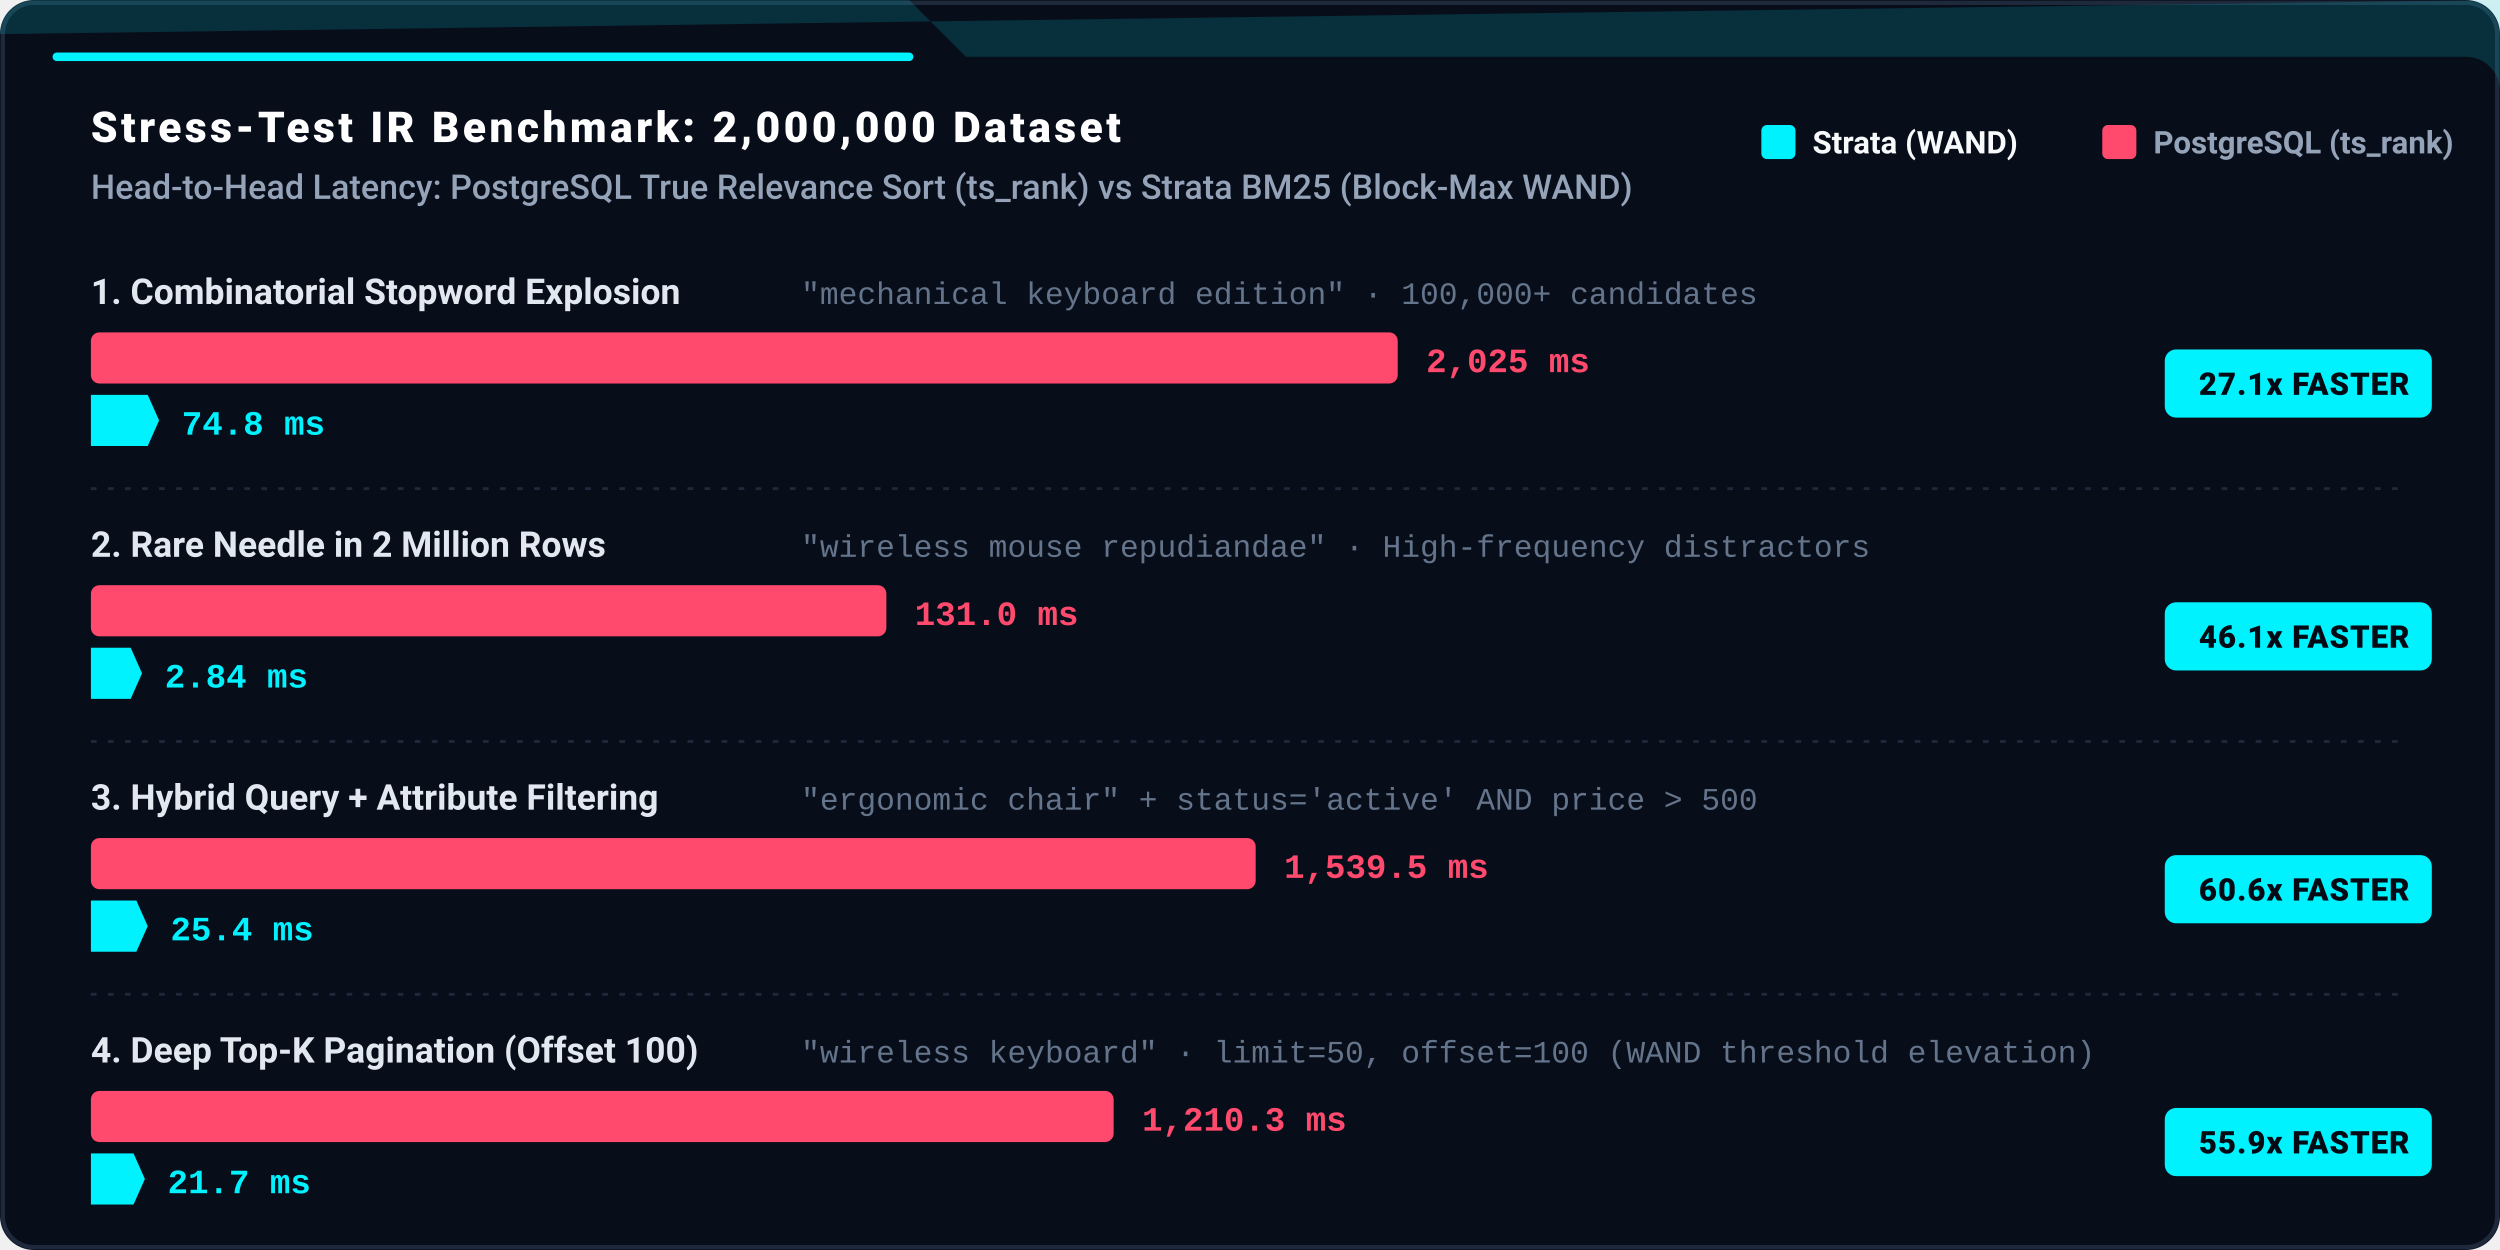
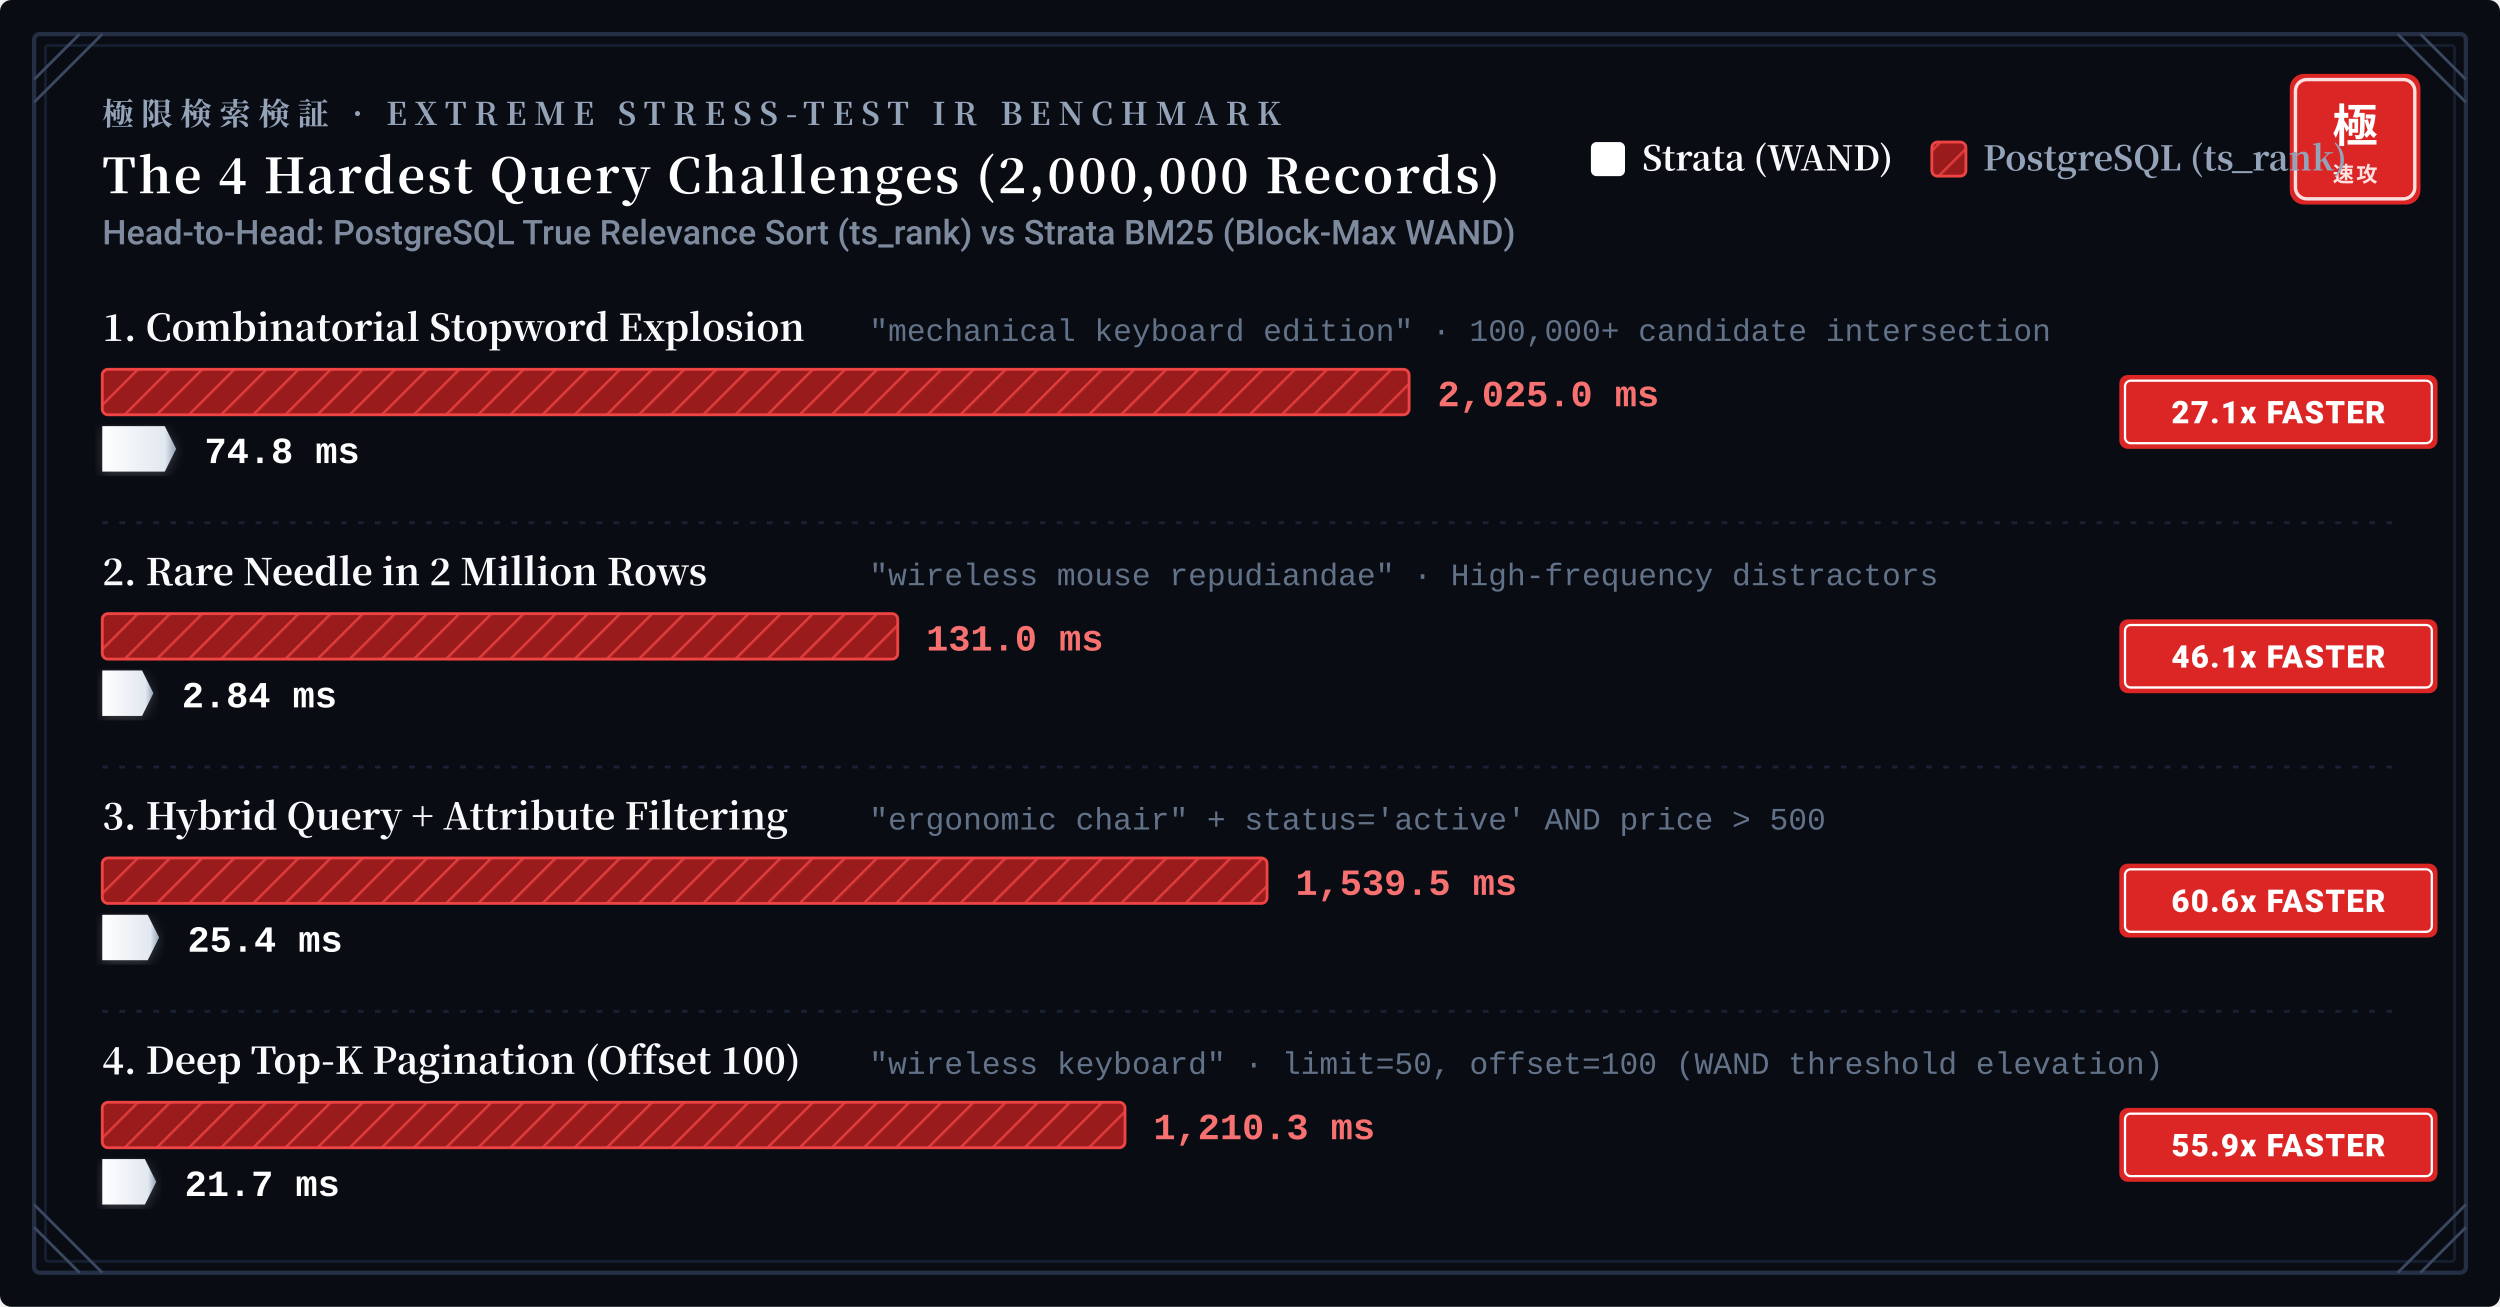
- <svg xmlns="http://www.w3.org/2000/svg" width="880" height="440" viewBox="0 0 880 440" fill="none">
+ <svg xmlns="http://www.w3.org/2000/svg" width="880" height="460" viewBox="0 0 880 460" fill="none">
  <defs>
    <style>
+       .serif { font-family: "Hiragino Mincho ProN", "Yu Mincho", "Noto Serif CJK JP", ui-serif, Georgia, Cambria, "Times New Roman", serif; }
      .mono { font-family: ui-monospace, SFMono-Regular, Menlo, Monaco, Consolas, "Liberation Mono", "Courier New", monospace; }
      .sans { font-family: -apple-system, BlinkMacSystemFont, "Segoe UI", Roboto, Helvetica, Arial, sans-serif; }
-       .title { font-size: 15px; font-weight: 800; letter-spacing: 0.08em; text-transform: uppercase; fill: #ffffff; }
-       .sub { font-size: 12px; font-weight: 500; fill: #94a3b8; }
-       .q-title { font-size: 12.5px; font-weight: 700; fill: #e2e8f0; }
-       .q-sub { font-size: 11px; font-weight: 500; fill: #64748b; }
-       .val-cyan { font-size: 12px; font-weight: 800; fill: #00f2fe; }
-       .val-coral { font-size: 12px; font-weight: 700; fill: #ff4a6e; }
-       .badge-text { font-size: 11px; font-weight: 800; fill: #050b14; letter-spacing: 0.03em; }
-       .tag { font-size: 10px; font-weight: 700; fill: #38bdf8; letter-spacing: 0.05em; text-transform: uppercase; }
+       .kanji-title { font-size: 11px; font-weight: 700; letter-spacing: 0.25em; fill: #94a3b8; text-transform: uppercase; }
+       .ink-title { font-size: 17px; font-weight: 800; letter-spacing: 0.05em; fill: #ffffff; }
+       .ink-sub { font-size: 12px; font-weight: 500; fill: #7e8b9f; }
+       .q-title { font-size: 13px; font-weight: 700; fill: #f8fafc; }
+       .q-sub { font-size: 11px; font-weight: 500; fill: #627288; }
+       .val-strata { font-size: 13px; font-weight: 800; fill: #ffffff; }
+       .val-pg { font-size: 13px; font-weight: 700; fill: #f87171; }
+       .seal-text { font-family: "Hiragino Mincho ProN", "Yu Mincho", serif; font-size: 16px; font-weight: 900; fill: #ffffff; }
+       .seal-sub { font-family: "Hiragino Mincho ProN", serif; font-size: 7.5px; font-weight: 700; fill: #fee2e2; letter-spacing: 0.1em; }
    </style>
+     <pattern id="ink-hatch-red" width="8" height="8" patternTransform="rotate(45 0 0)" patternUnits="userSpaceOnUse">
+       <line x1="0" y1="0" x2="0" y2="8" stroke="#ef4444" stroke-width="1.8" stroke-opacity="0.8" />
+     </pattern>
+     <linearGradient id="blade-grad" x1="0%" y1="0%" x2="100%" y2="0%">
+       <stop offset="0%" stop-color="#ffffff" />
+       <stop offset="85%" stop-color="#e2e8f0" />
+       <stop offset="100%" stop-color="#94a3b8" />
+     </linearGradient>
+     <filter id="blade-glow" x="-10%" y="-10%" width="120%" height="120%">
+       <feDropShadow dx="0" dy="1" stdDeviation="2" flood-color="#ffffff" flood-opacity="0.2" />
+     </filter>
  </defs>
-   <rect x="0" y="0" width="880" height="440" rx="12" fill="#080d1a" />
-   <rect x="1" y="1" width="878" height="438" rx="11" stroke="#1e293b" stroke-width="1.5" />
-   <path d="M 0 12 C 0 5.37 5.37 0 12 0 L 320 0 L 340 20 L 868 20 C 874.63 20 880 25.37 880 32 L 880 4 L 880 0 Z" fill="#00f2fe" opacity="0.15" />
-   <line x1="20" y1="20" x2="320" y2="20" stroke="#00f2fe" stroke-width="3" stroke-linecap="round" />
-   <text x="32" y="50" class="sans title">Stress-Test IR Benchmark: 2,000,000 Dataset</text>
-   <text x="32" y="70" class="sans sub">Head-to-Head Latency: PostgreSQL True Relevance Sort (ts_rank) vs Strata BM25 (Block-Max WAND)</text>
-   <g transform="translate(620, 42)">
-     <rect x="0" y="2" width="12" height="12" rx="2" fill="#00f2fe" />
-     <text x="18" y="12" class="sans" font-size="11" font-weight="700" fill="#f8fafc">Strata (WAND)</text>
-     <rect x="120" y="2" width="12" height="12" rx="2" fill="#ff4a6e" />
-     <text x="138" y="12" class="sans" font-size="11" font-weight="700" fill="#94a3b8">PostgreSQL (ts_rank)</text>
+   <rect x="0" y="0" width="880" height="460" rx="4" fill="#090c13" />
+   <rect x="12" y="12" width="856" height="436" rx="2" stroke="#252f44" stroke-width="1.5" />
+   <rect x="16" y="16" width="848" height="428" rx="1" stroke="#161f30" stroke-width="1" />
+   <path d="M 12 28 L 28 12 M 12 36 L 36 12" stroke="#3b4861" stroke-width="1" />
+   <path d="M 868 28 L 852 12 M 868 36 L 844 12" stroke="#3b4861" stroke-width="1" />
+   <path d="M 12 432 L 28 448 M 12 424 L 36 448" stroke="#3b4861" stroke-width="1" />
+   <path d="M 868 432 L 852 448 M 868 424 L 844 448" stroke="#3b4861" stroke-width="1" />
+   <g transform="translate(806, 26)">
+     <rect x="0" y="0" width="46" height="46" rx="5" fill="#dc2626" />
+     <rect x="2" y="2" width="42" height="42" rx="4" stroke="#ffffff" stroke-width="1.2" stroke-opacity="0.85" fill="none" />
+     <text x="23" y="24" text-anchor="middle" class="seal-text">極</text>
+     <text x="23" y="38" text-anchor="middle" class="seal-sub">速攻</text>
  </g>
-   <g transform="translate(32, 95)">
-     <text x="0" y="12" class="sans q-title">1. Combinatorial Stopword Explosion</text>
-     <text x="250" y="12" class="mono q-sub">"mechanical keyboard edition" · 100,000+ candidates</text>
-     <rect x="0" y="22" width="460" height="18" rx="3" fill="#ff4a6e" />
-     <text x="470" y="36" class="mono val-coral">2,025 ms</text>
-     <path d="M 0 44 L 20 44 L 24 53 L 20 62 L 0 62 Z" fill="#00f2fe" />
-     <text x="32" y="58" class="mono val-cyan">74.8 ms</text>
-     <rect x="730" y="28" width="94" height="24" rx="4" fill="#00f2fe" />
-     <text x="742" y="44" class="sans badge-text">27.1x FASTER</text>
+   <text x="36" y="44" class="serif kanji-title">極限検索検証 · EXTREME STRESS-TEST IR BENCHMARK</text>
+   <text x="36" y="68" class="serif ink-title">The 4 Hardest Query Challenges (2,000,000 Records)</text>
+   <text x="36" y="86" class="sans ink-sub">Head-to-Head: PostgreSQL True Relevance Sort (ts_rank) vs Strata BM25 (Block-Max WAND)</text>
+   <g transform="translate(560, 48)">
+     <rect x="0" y="2" width="12" height="12" rx="2" fill="#ffffff" />
+     <text x="18" y="12" class="serif" font-size="12" font-weight="700" fill="#f8fafc">Strata (WAND)</text>
+     <rect x="120" y="2" width="12" height="12" rx="2" fill="#991b1b" />
+     <rect x="120" y="2" width="12" height="12" rx="2" fill="url(#ink-hatch-red)" />
+     <rect x="120" y="2" width="12" height="12" rx="2" stroke="#ef4444" stroke-width="1" fill="none" />
+     <text x="138" y="12" class="serif" font-size="12" font-weight="700" fill="#94a3b8">PostgreSQL (ts_rank)</text>
  </g>
-   <line x1="32" y1="172" x2="848" y2="172" stroke="#1e293b" stroke-dasharray="2 4" />
-   <g transform="translate(32, 184)">
-     <text x="0" y="12" class="sans q-title">2. Rare Needle in 2 Million Rows</text>
-     <text x="250" y="12" class="mono q-sub">"wireless mouse repudiandae" · High-frequency distractors</text>
-     <rect x="0" y="22" width="280" height="18" rx="3" fill="#ff4a6e" />
-     <text x="290" y="36" class="mono val-coral">131.0 ms</text>
-     <path d="M 0 44 L 14 44 L 18 53 L 14 62 L 0 62 Z" fill="#00f2fe" />
-     <text x="26" y="58" class="mono val-cyan">2.84 ms</text>
-     <rect x="730" y="28" width="94" height="24" rx="4" fill="#00f2fe" />
-     <text x="742" y="44" class="sans badge-text">46.1x FASTER</text>
+   <g transform="translate(36, 108)">
+     <text x="0" y="12" class="serif q-title">1. Combinatorial Stopword Explosion</text>
+     <text x="270" y="12" class="mono q-sub">"mechanical keyboard edition" · 100,000+ candidate intersection</text>
+     <rect x="0" y="22" width="460" height="16" rx="2" fill="#991b1b" />
+     <rect x="0" y="22" width="460" height="16" rx="2" fill="url(#ink-hatch-red)" />
+     <rect x="0" y="22" width="460" height="16" rx="2" stroke="#ef4444" stroke-width="1" fill="none" />
+     <text x="470" y="35" class="mono val-pg">2,025.0 ms</text>
+     <path d="M 0 42 L 22 42 L 26 50 L 22 58 L 0 58 Z" fill="url(#blade-grad)" filter="url(#blade-glow)" />
+     <text x="36" y="55" class="mono val-strata">74.8 ms</text>
+     <g transform="translate(710, 24)">
+       <rect x="0" y="0" width="112" height="26" rx="3" fill="#dc2626" />
+       <rect x="2" y="2" width="108" height="22" rx="2" stroke="#ffffff" stroke-width="0.8" fill="none" />
+       <text x="56" y="17" text-anchor="middle" class="sans" font-size="11" font-weight="900" fill="#ffffff" letter-spacing="0.04em">27.1x FASTER</text>
+     </g>
  </g>
-   <line x1="32" y1="261" x2="848" y2="261" stroke="#1e293b" stroke-dasharray="2 4" />
-   <g transform="translate(32, 273)">
-     <text x="0" y="12" class="sans q-title">3. Hybrid Query + Attribute Filtering</text>
-     <text x="250" y="12" class="mono q-sub">"ergonomic chair" + status='active' AND price &gt; 500</text>
-     <rect x="0" y="22" width="410" height="18" rx="3" fill="#ff4a6e" />
-     <text x="420" y="36" class="mono val-coral">1,539.5 ms</text>
-     <path d="M 0 44 L 16 44 L 20 53 L 16 62 L 0 62 Z" fill="#00f2fe" />
-     <text x="28" y="58" class="mono val-cyan">25.4 ms</text>
-     <rect x="730" y="28" width="94" height="24" rx="4" fill="#00f2fe" />
-     <text x="742" y="44" class="sans badge-text">60.6x FASTER</text>
+   <line x1="36" y1="184" x2="844" y2="184" stroke="#182234" stroke-dasharray="2 4" />
+   <g transform="translate(36, 194)">
+     <text x="0" y="12" class="serif q-title">2. Rare Needle in 2 Million Rows</text>
+     <text x="270" y="12" class="mono q-sub">"wireless mouse repudiandae" · High-frequency distractors</text>
+     <rect x="0" y="22" width="280" height="16" rx="2" fill="#991b1b" />
+     <rect x="0" y="22" width="280" height="16" rx="2" fill="url(#ink-hatch-red)" />
+     <rect x="0" y="22" width="280" height="16" rx="2" stroke="#ef4444" stroke-width="1" fill="none" />
+     <text x="290" y="35" class="mono val-pg">131.0 ms</text>
+     <path d="M 0 42 L 14 42 L 18 50 L 14 58 L 0 58 Z" fill="url(#blade-grad)" filter="url(#blade-glow)" />
+     <text x="28" y="55" class="mono val-strata">2.84 ms</text>
+     <g transform="translate(710, 24)">
+       <rect x="0" y="0" width="112" height="26" rx="3" fill="#dc2626" />
+       <rect x="2" y="2" width="108" height="22" rx="2" stroke="#ffffff" stroke-width="0.8" fill="none" />
+       <text x="56" y="17" text-anchor="middle" class="sans" font-size="11" font-weight="900" fill="#ffffff" letter-spacing="0.04em">46.1x FASTER</text>
+     </g>
  </g>
-   <line x1="32" y1="350" x2="848" y2="350" stroke="#1e293b" stroke-dasharray="2 4" />
-   <g transform="translate(32, 362)">
-     <text x="0" y="12" class="sans q-title">4. Deep Top-K Pagination (Offset 100)</text>
-     <text x="250" y="12" class="mono q-sub">"wireless keyboard" · limit=50, offset=100 (WAND threshold elevation)</text>
-     <rect x="0" y="22" width="360" height="18" rx="3" fill="#ff4a6e" />
-     <text x="370" y="36" class="mono val-coral">1,210.3 ms</text>
-     <path d="M 0 44 L 15 44 L 19 53 L 15 62 L 0 62 Z" fill="#00f2fe" />
-     <text x="27" y="58" class="mono val-cyan">21.7 ms</text>
-     <rect x="730" y="28" width="94" height="24" rx="4" fill="#00f2fe" />
-     <text x="742" y="44" class="sans badge-text">55.9x FASTER</text>
+   <line x1="36" y1="270" x2="844" y2="270" stroke="#182234" stroke-dasharray="2 4" />
+   <g transform="translate(36, 280)">
+     <text x="0" y="12" class="serif q-title">3. Hybrid Query + Attribute Filtering</text>
+     <text x="270" y="12" class="mono q-sub">"ergonomic chair" + status='active' AND price &gt; 500</text>
+     <rect x="0" y="22" width="410" height="16" rx="2" fill="#991b1b" />
+     <rect x="0" y="22" width="410" height="16" rx="2" fill="url(#ink-hatch-red)" />
+     <rect x="0" y="22" width="410" height="16" rx="2" stroke="#ef4444" stroke-width="1" fill="none" />
+     <text x="420" y="35" class="mono val-pg">1,539.5 ms</text>
+     <path d="M 0 42 L 16 42 L 20 50 L 16 58 L 0 58 Z" fill="url(#blade-grad)" filter="url(#blade-glow)" />
+     <text x="30" y="55" class="mono val-strata">25.4 ms</text>
+     <g transform="translate(710, 24)">
+       <rect x="0" y="0" width="112" height="26" rx="3" fill="#dc2626" />
+       <rect x="2" y="2" width="108" height="22" rx="2" stroke="#ffffff" stroke-width="0.8" fill="none" />
+       <text x="56" y="17" text-anchor="middle" class="sans" font-size="11" font-weight="900" fill="#ffffff" letter-spacing="0.04em">60.6x FASTER</text>
+     </g>
+   </g>
+   <line x1="36" y1="356" x2="844" y2="356" stroke="#182234" stroke-dasharray="2 4" />
+   <g transform="translate(36, 366)">
+     <text x="0" y="12" class="serif q-title">4. Deep Top-K Pagination (Offset 100)</text>
+     <text x="270" y="12" class="mono q-sub">"wireless keyboard" · limit=50, offset=100 (WAND threshold elevation)</text>
+     <rect x="0" y="22" width="360" height="16" rx="2" fill="#991b1b" />
+     <rect x="0" y="22" width="360" height="16" rx="2" fill="url(#ink-hatch-red)" />
+     <rect x="0" y="22" width="360" height="16" rx="2" stroke="#ef4444" stroke-width="1" fill="none" />
+     <text x="370" y="35" class="mono val-pg">1,210.3 ms</text>
+     <path d="M 0 42 L 15 42 L 19 50 L 15 58 L 0 58 Z" fill="url(#blade-grad)" filter="url(#blade-glow)" />
+     <text x="29" y="55" class="mono val-strata">21.7 ms</text>
+     <g transform="translate(710, 24)">
+       <rect x="0" y="0" width="112" height="26" rx="3" fill="#dc2626" />
+       <rect x="2" y="2" width="108" height="22" rx="2" stroke="#ffffff" stroke-width="0.8" fill="none" />
+       <text x="56" y="17" text-anchor="middle" class="sans" font-size="11" font-weight="900" fill="#ffffff" letter-spacing="0.04em">55.9x FASTER</text>
+     </g>
  </g>
</svg>
